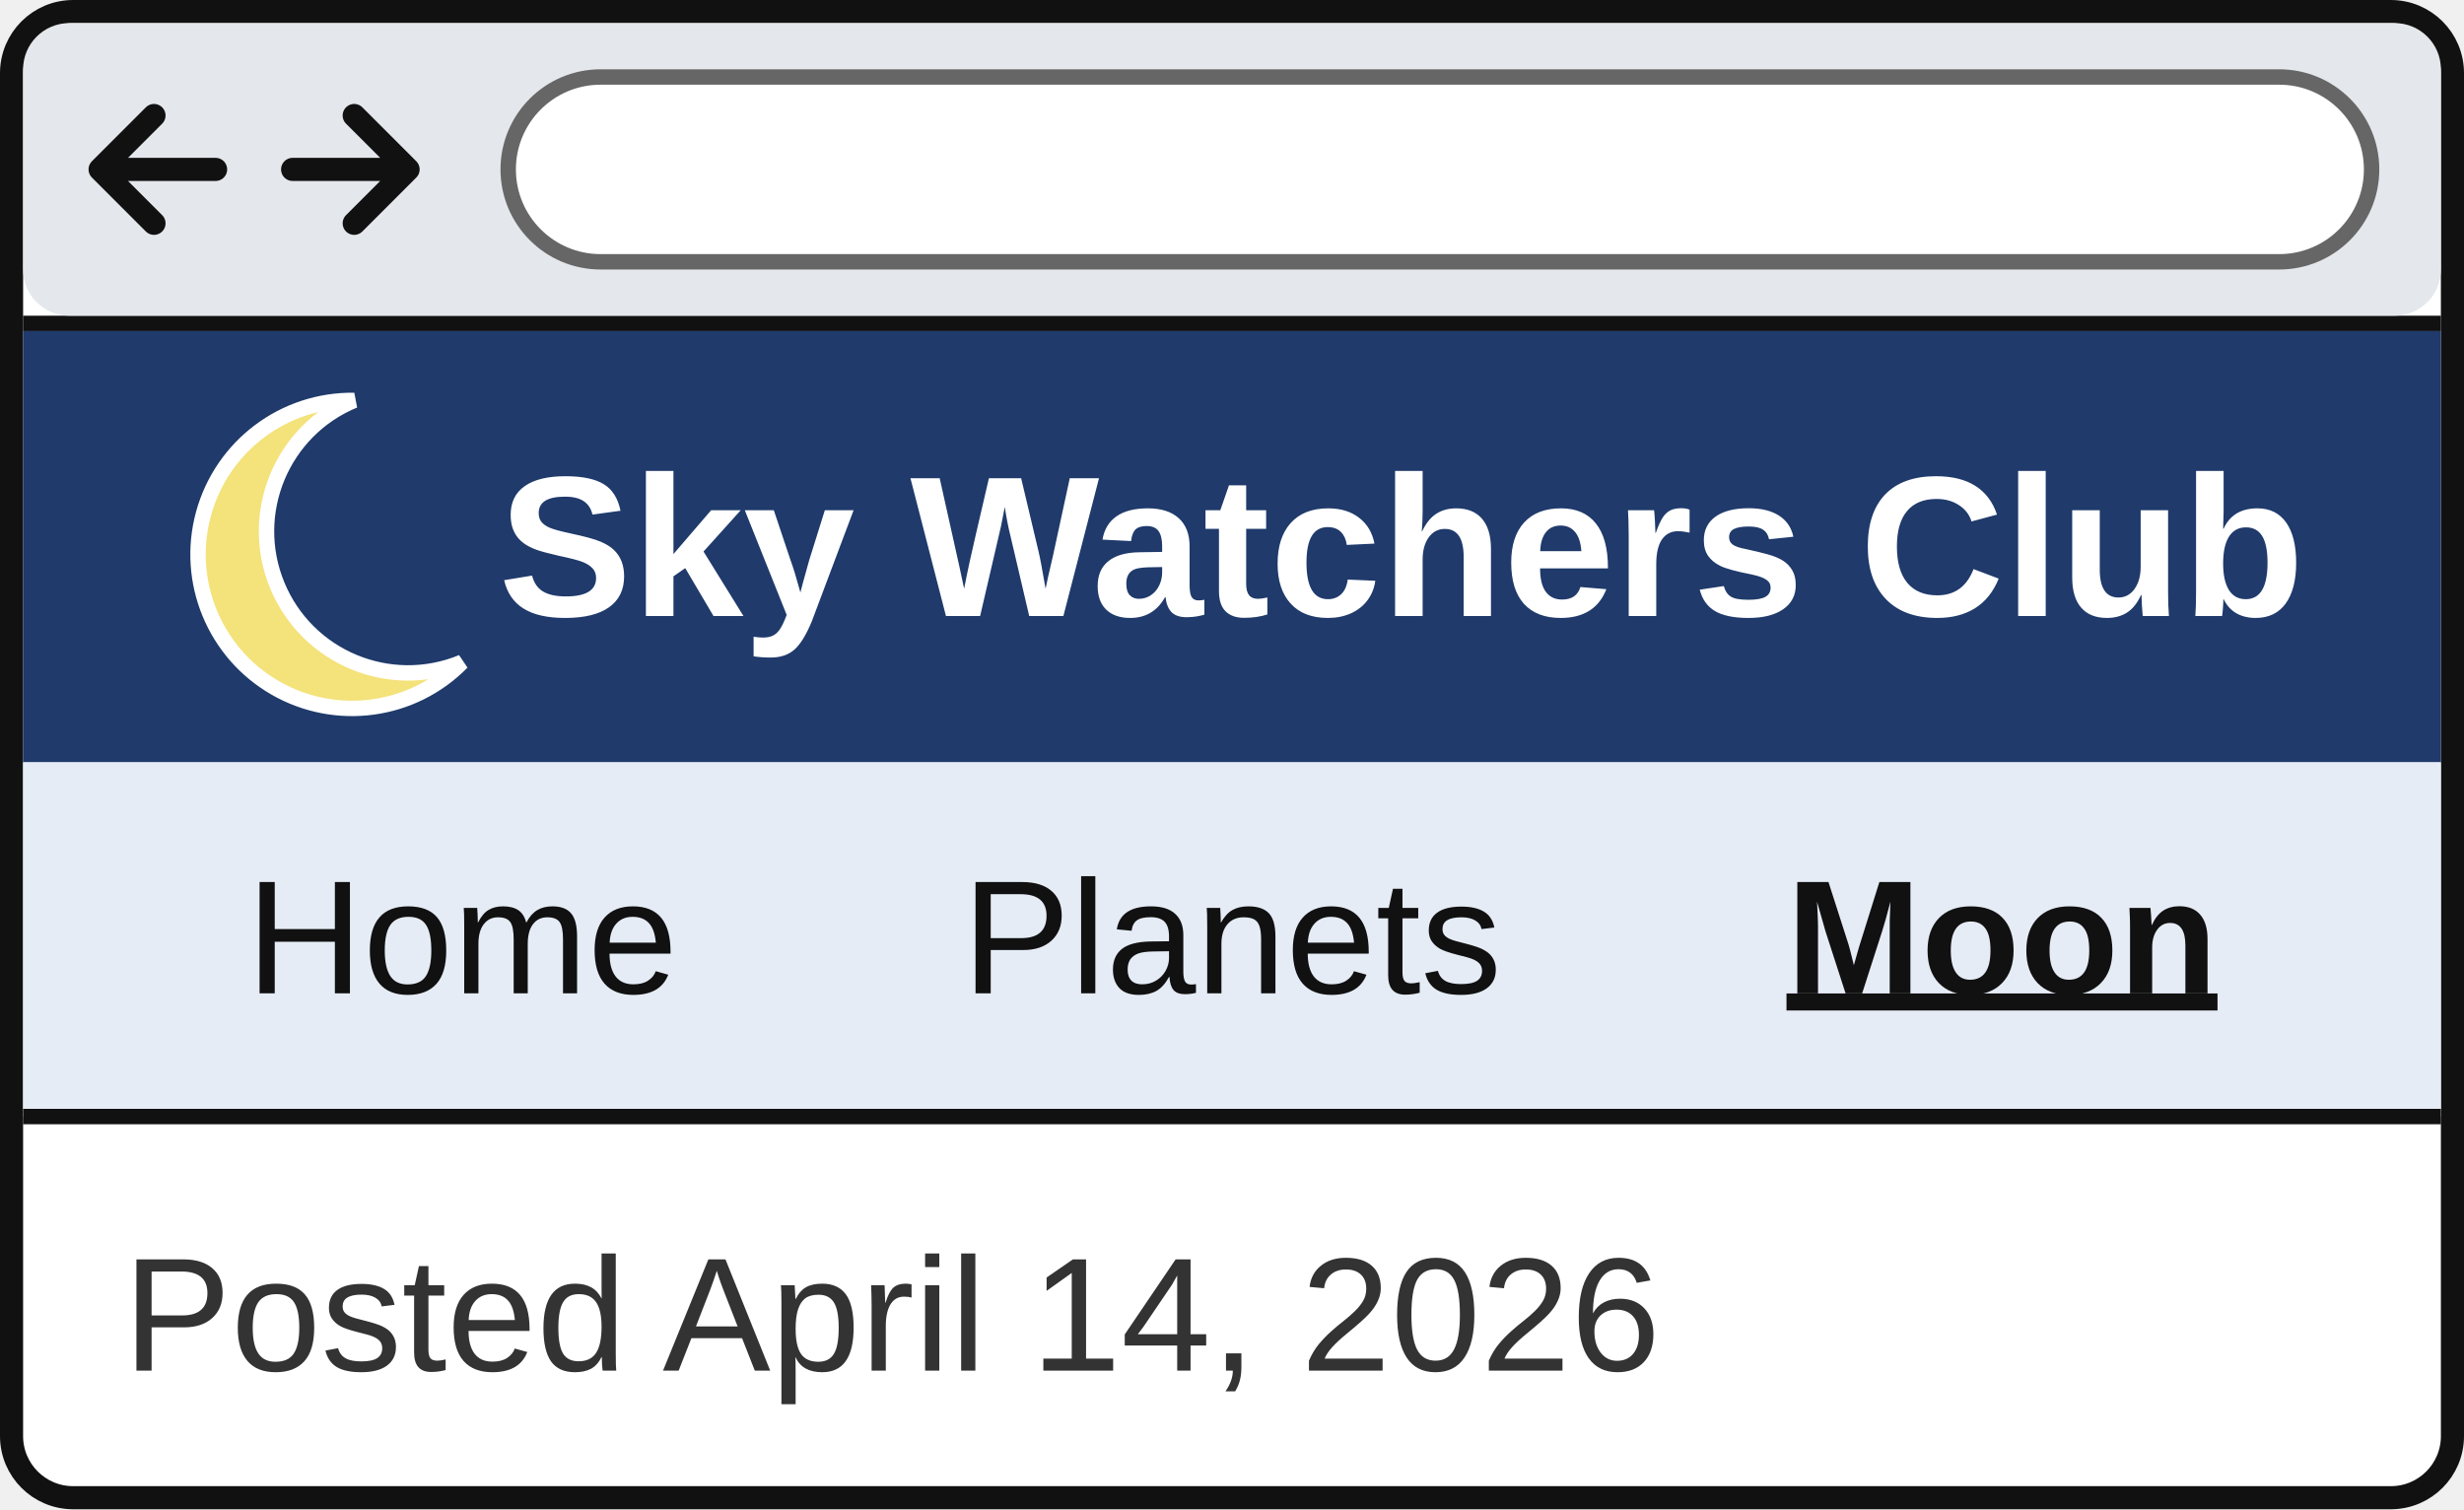
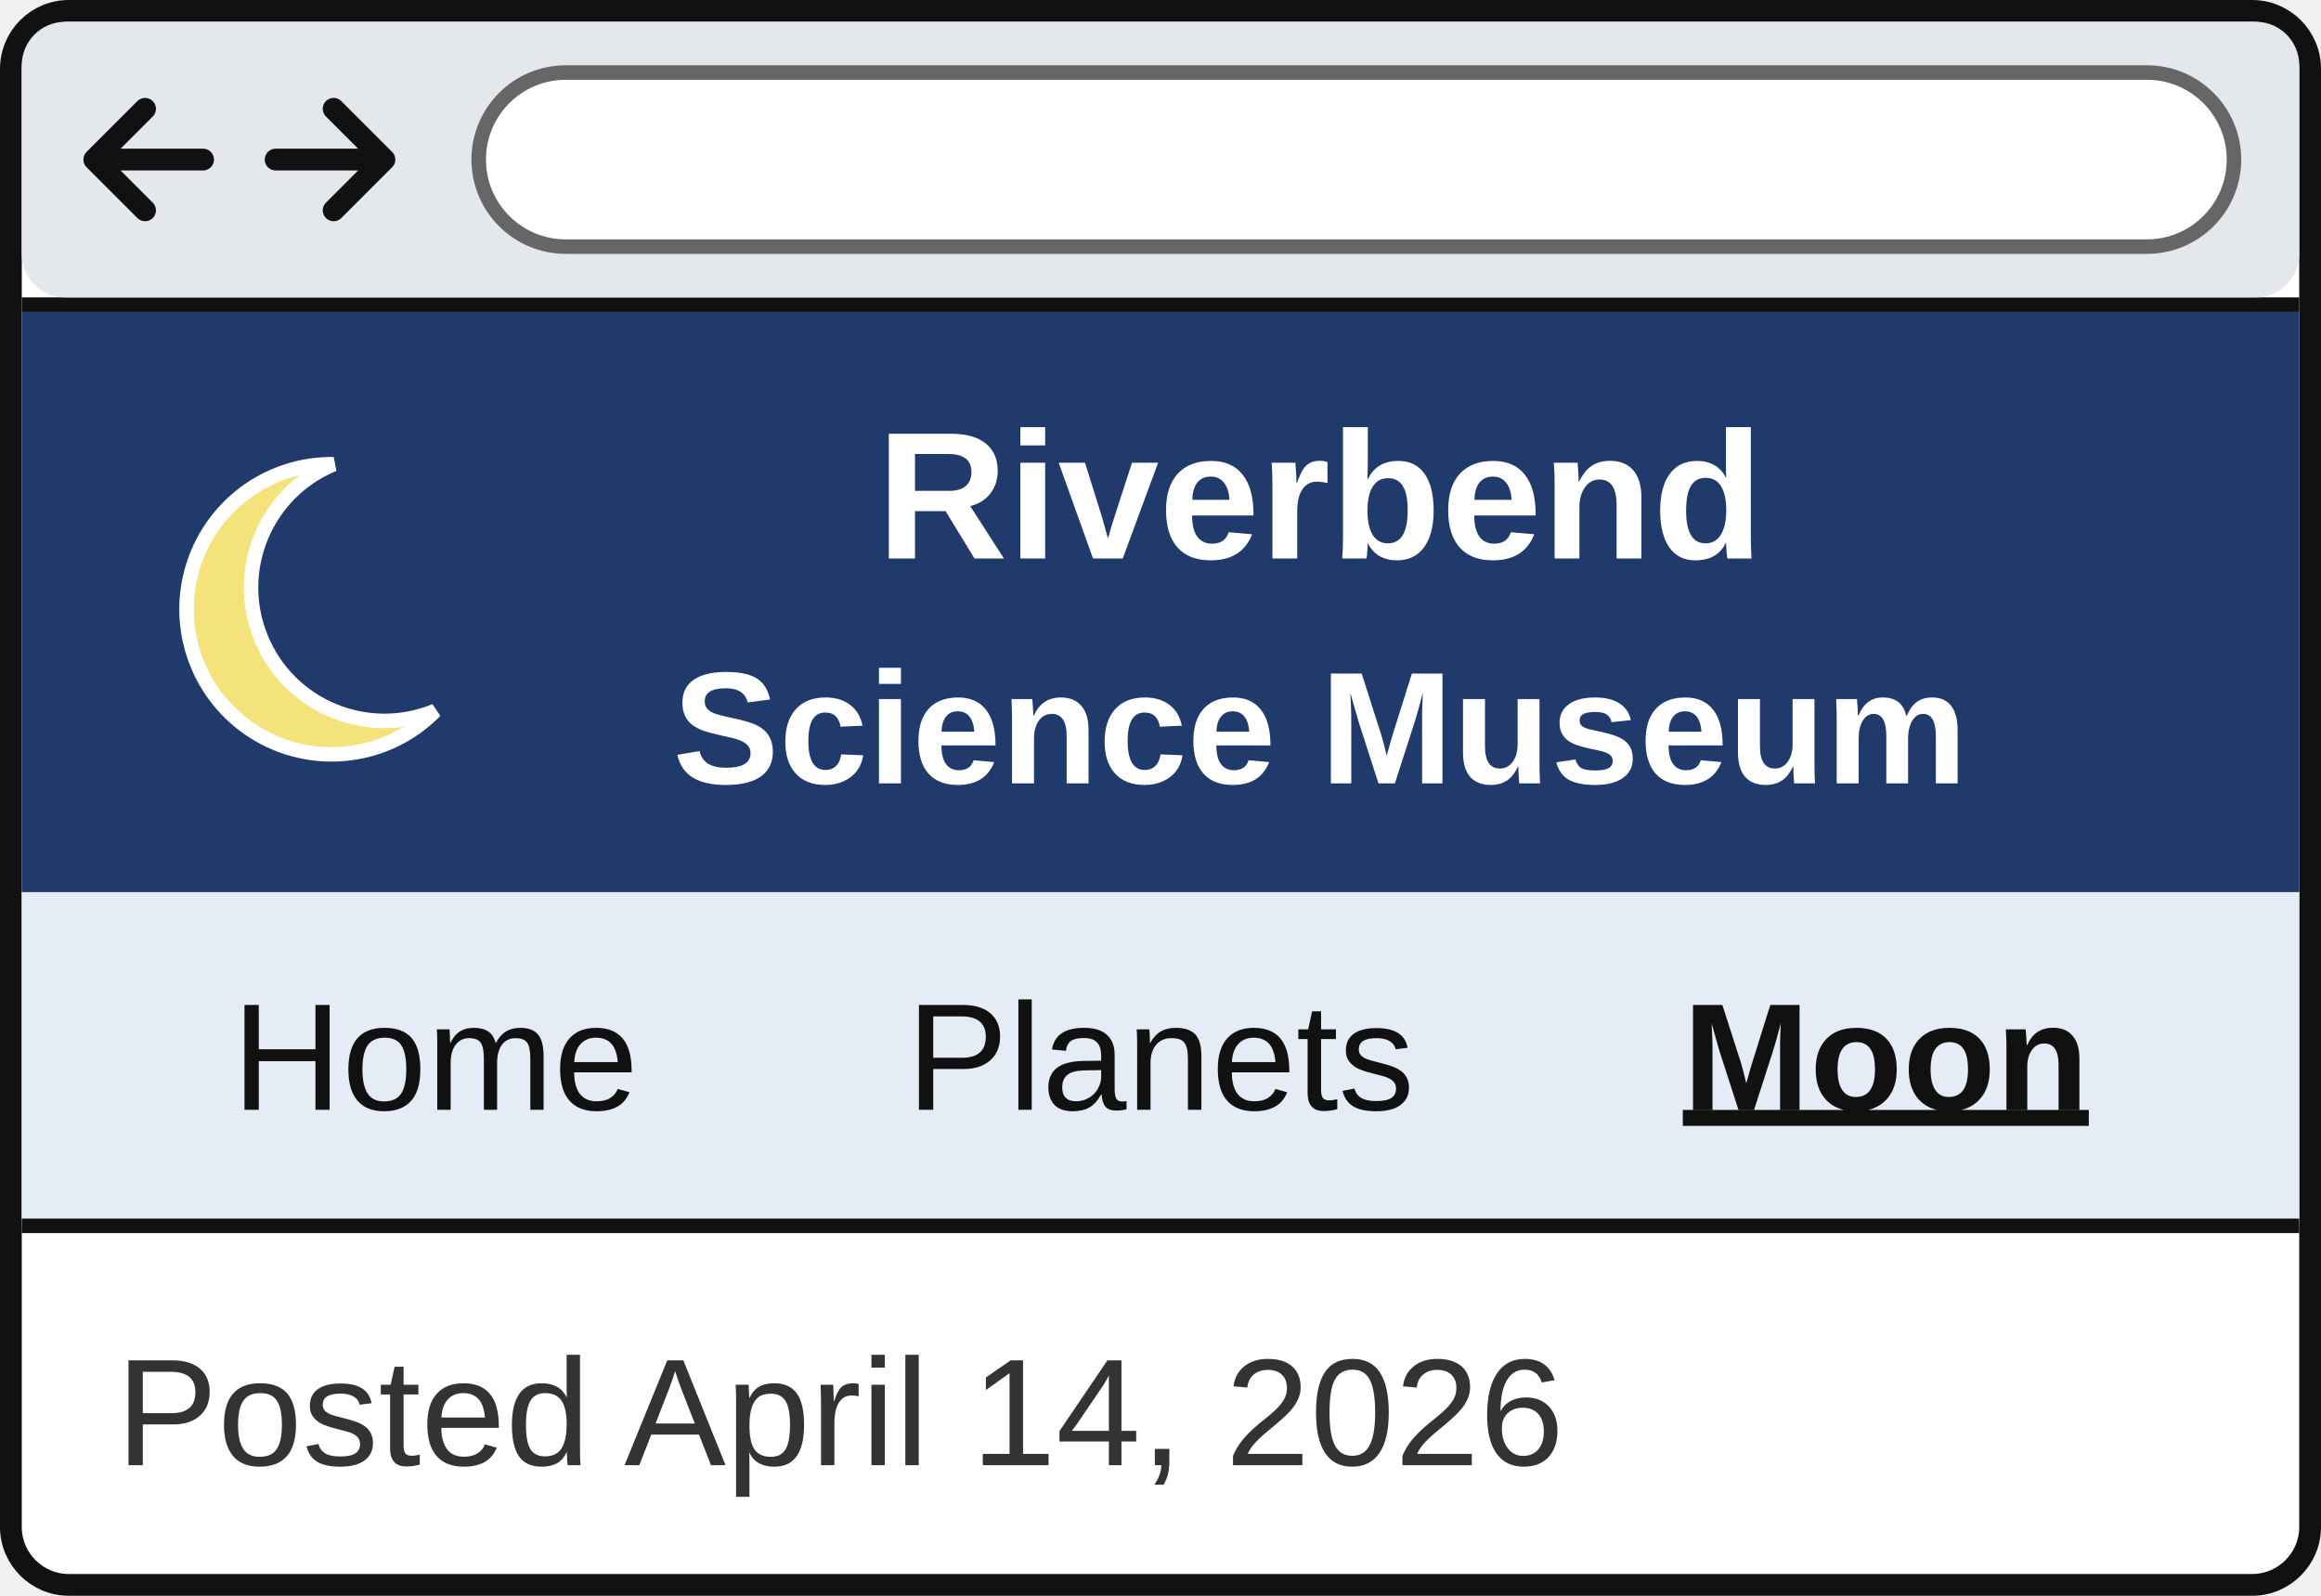
- <svg xmlns="http://www.w3.org/2000/svg" viewBox="0 0 320 196" role="img" aria-labelledby="t">
-   <rect x="1.5" y="1.5" width="317" height="193" rx="8" fill="#FFFFFF" stroke="#111" stroke-width="3" />
+ <svg xmlns="http://www.w3.org/2000/svg" viewBox="0 0 320 220" role="img" aria-labelledby="t">
+   <rect x="1.5" y="1.5" width="317" height="217" rx="8" fill="#FFFFFF" stroke="#111" stroke-width="3" />
  <path d="M3 42 H317" stroke="#111" stroke-width="2" />
  <rect x="3" y="3" width="314" height="38" rx="6" fill="#E4E7EB" />
  <g fill="none" stroke="#111" stroke-width="3" stroke-linecap="round" stroke-linejoin="round">
    <path d="M28 22 H14 M20 15 L13 22 L20 29" />
    <path d="M38 22 H52 M46 15 L53 22 L46 29" />
  </g>
  <rect x="66" y="10" width="242" height="24" rx="12" fill="#FFFFFF" stroke="#666" stroke-width="2" />
-   <rect x="3" y="43" width="314" height="56" fill="#1F3A6B" />
-   <path d="M46 52 A20 20 0 1 0 60 86 A16 16 0 1 1 46 52 Z" fill="#F4E27A" stroke="#FFFFFF" stroke-width="2" />
-   <g font-family="Arial, Helvetica, sans-serif">
-     <text x="182" y="80" font-size="26" font-weight="bold" fill="#FFFFFF" text-anchor="middle">Sky Watchers Club</text>
+   <rect x="3" y="43" width="314" height="80" fill="#1F3A6B" />
+   <path d="M46 52 A20 20 0 1 0 60 86 A16 16 0 1 1 46 52 Z" fill="#F4E27A" stroke="#FFFFFF" stroke-width="2" transform="translate(0 12)" />
+   <g font-family="Arial, Helvetica, sans-serif" font-weight="bold" fill="#FFFFFF" text-anchor="middle">
+     <text x="182" y="77" font-size="25">Riverbend</text>
+     <text x="182" y="108" font-size="22">Science Museum</text>
  </g>
-   <rect x="3" y="99" width="314" height="46" fill="#E6ECF6" />
-   <path d="M3 145 H317" stroke="#111" stroke-width="2" />
+   <rect x="3" y="123" width="314" height="46" fill="#E6ECF6" />
+   <path d="M3 169 H317" stroke="#111" stroke-width="2" />
  <g font-family="Arial, Helvetica, sans-serif" font-size="21" fill="#111" text-anchor="middle">
-     <text x="60" y="129">Home</text>
-     <text x="160" y="129">Planets</text>
-     <text x="260" y="129" font-weight="bold" text-decoration="underline">Moon</text>
+     <text x="60" y="153">Home</text>
+     <text x="160" y="153">Planets</text>
+     <text x="260" y="153" font-weight="bold" text-decoration="underline">Moon</text>
  </g>
-   <text x="16" y="178" font-family="Arial, Helvetica, sans-serif" font-size="21" fill="#333">Posted April 14, 2026</text>
+   <text x="16" y="202" font-family="Arial, Helvetica, sans-serif" font-size="21" fill="#333">Posted April 14, 2026</text>
</svg>
